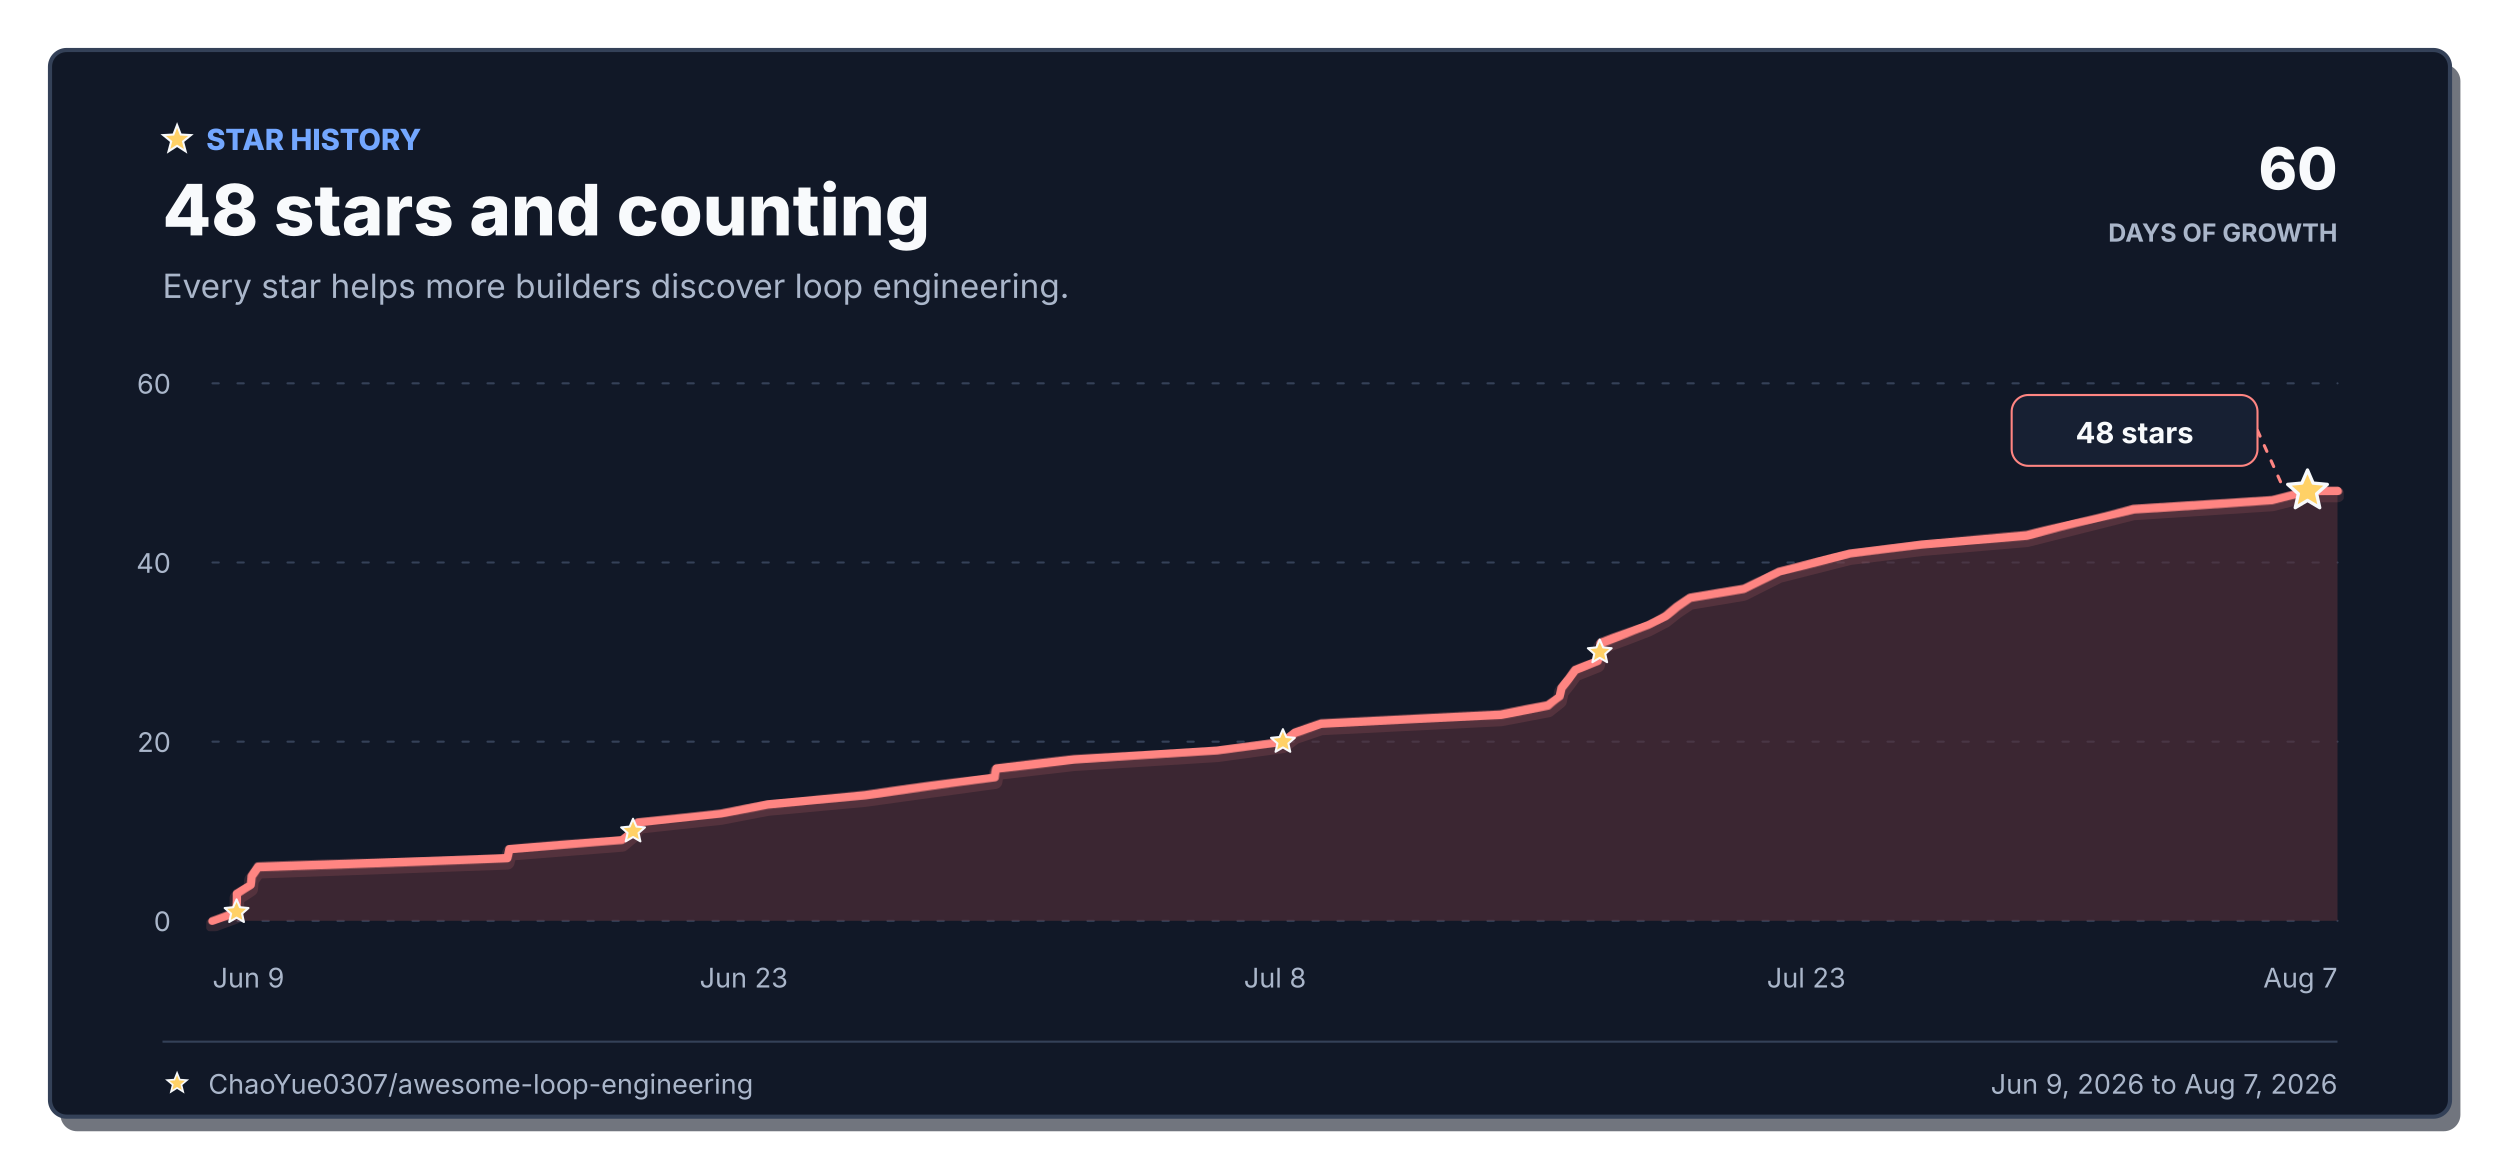
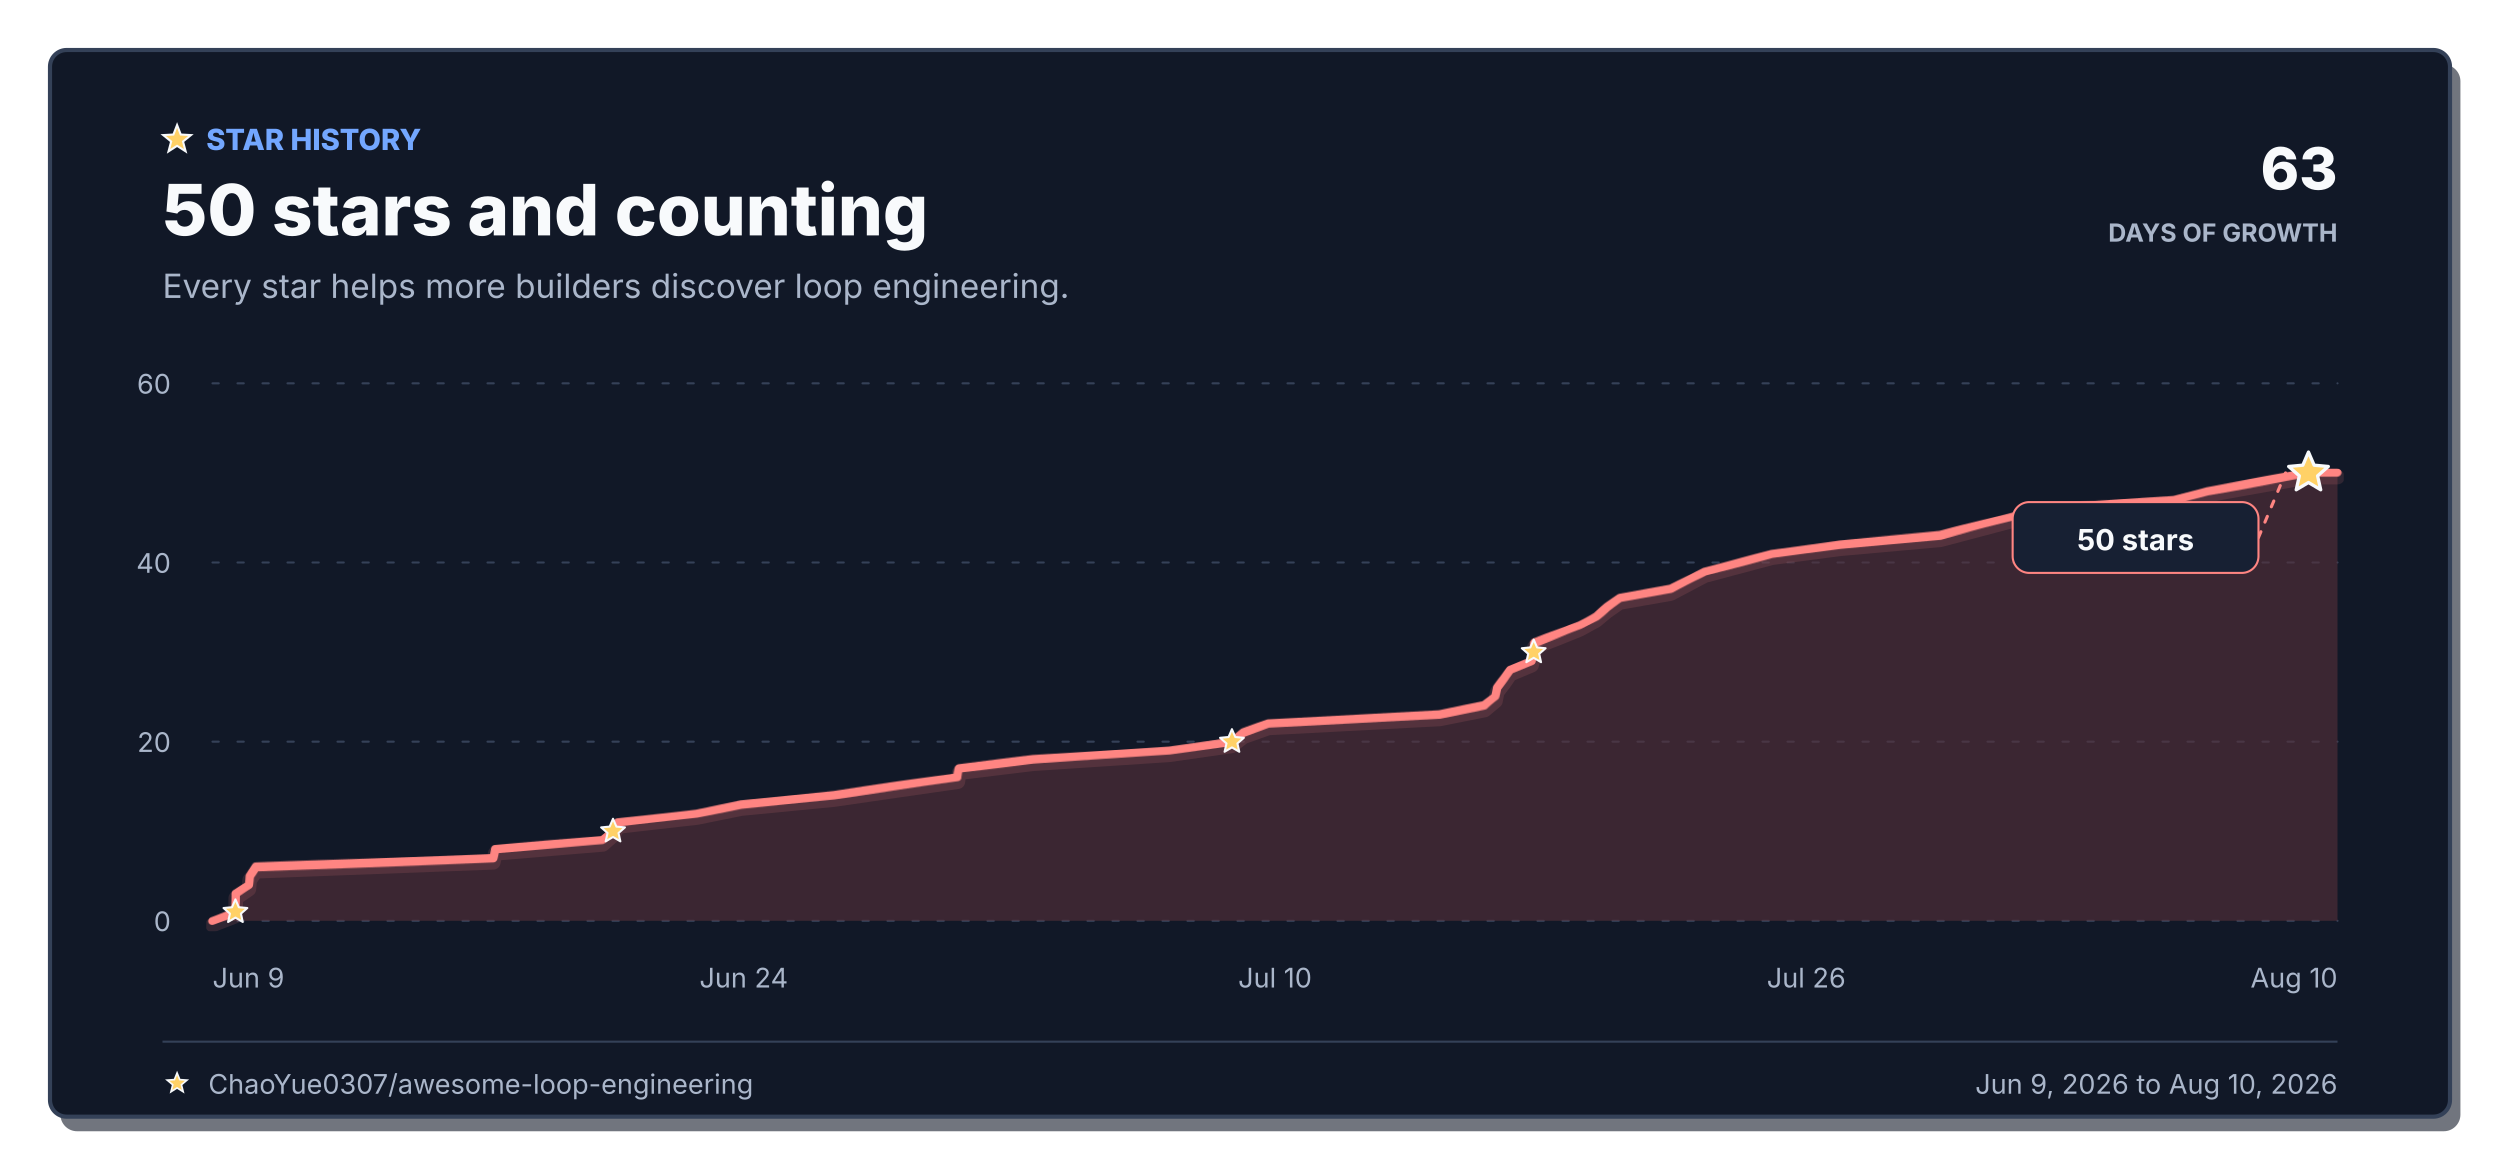
<svg xmlns="http://www.w3.org/2000/svg" width="1200" height="560" viewBox="0 0 1200 560" role="img" aria-labelledby="title desc">
  <style>
    text { font-family: ui-rounded, 'SF Pro Rounded', 'Nunito Sans', -apple-system, BlinkMacSystemFont, 'Segoe UI', sans-serif; letter-spacing: 0; }
  </style>
  <defs>
    <filter id="rough-line" x="-3%" y="-6%" width="106%" height="112%">
      <feTurbulence type="fractalNoise" baseFrequency="0.008 0.12" numOctaves="1" seed="17" result="noise" />
      <feDisplacementMap in="SourceGraphic" in2="noise" scale="1.2" xChannelSelector="R" yChannelSelector="G" />
    </filter>
    <clipPath id="plot-clip">
      <rect x="99" y="179" width="1026" height="268" />
    </clipPath>
  </defs>
  <rect x="29" y="31" width="1152" height="512" rx="8" fill="#0B1220" opacity="0.58" />
  <rect x="24" y="24" width="1152" height="512" rx="8" fill="#111827" stroke="#344158" stroke-width="2" />
  <path d="M 85 60 L 86.76 64.57 L 91.66 64.84 L 87.85 67.93 L 89.11 72.66 L 85 70 L 80.89 72.66 L 82.15 67.93 L 78.34 64.84 L 83.24 64.57 Z" fill="#FFD166" stroke="#F8FAFC" stroke-width="1" />
  <text x="99" y="72" fill="#73A7FF" font-size="14" font-weight="800">STAR HISTORY</text>
-   <text x="78" y="113" fill="#F8FAFC" font-size="34" font-weight="760">48 stars and counting</text>
+   <text x="78" y="113" fill="#F8FAFC" font-size="34" font-weight="760">50 stars and counting</text>
  <text x="78" y="143" fill="#AAB6CA" font-size="16">Every star helps more builders discover loop engineering.</text>
-   <text x="1122" y="91" fill="#F8FAFC" font-size="28" font-weight="760" text-anchor="end">60</text>
+   <text x="1122" y="91" fill="#F8FAFC" font-size="28" font-weight="760" text-anchor="end">63</text>
  <text x="1122" y="116" fill="#AAB6CA" font-size="12" font-weight="750" text-anchor="end">DAYS OF GROWTH</text>
  <line x1="102" y1="442" x2="1122" y2="442" stroke="#354158" stroke-width="1" stroke-dasharray="3 9" stroke-linecap="round" />
  <text x="82" y="446.94" fill="#AAB6CA" font-size="13" text-anchor="end">0</text>
  <line x1="102" y1="356" x2="1122" y2="356" stroke="#354158" stroke-width="1" stroke-dasharray="3 9" stroke-linecap="round" />
  <text x="82" y="360.94" fill="#AAB6CA" font-size="13" text-anchor="end">20</text>
  <line x1="102" y1="270" x2="1122" y2="270" stroke="#354158" stroke-width="1" stroke-dasharray="3 9" stroke-linecap="round" />
  <text x="82" y="274.94" fill="#AAB6CA" font-size="13" text-anchor="end">40</text>
  <line x1="102" y1="184" x2="1122" y2="184" stroke="#354158" stroke-width="1" stroke-dasharray="3 9" stroke-linecap="round" />
  <text x="82" y="188.94" fill="#AAB6CA" font-size="13" text-anchor="end">60</text>
  <text x="102" y="474" fill="#AAB6CA" font-size="13" text-anchor="start">Jun 9</text>
-   <text x="357" y="474" fill="#AAB6CA" font-size="13" text-anchor="middle">Jun 23</text>
-   <text x="612" y="474" fill="#AAB6CA" font-size="13" text-anchor="middle">Jul 8</text>
-   <text x="867" y="474" fill="#AAB6CA" font-size="13" text-anchor="middle">Jul 23</text>
-   <text x="1122" y="474" fill="#AAB6CA" font-size="13" text-anchor="end">Aug 7</text>
+   <text x="357" y="474" fill="#AAB6CA" font-size="13" text-anchor="middle">Jun 24</text>
+   <text x="612" y="474" fill="#AAB6CA" font-size="13" text-anchor="middle">Jul 10</text>
+   <text x="867" y="474" fill="#AAB6CA" font-size="13" text-anchor="middle">Jul 26</text>
+   <text x="1122" y="474" fill="#AAB6CA" font-size="13" text-anchor="end">Aug 10</text>
  <g clip-path="url(#plot-clip)">
-     <path d="M 102 442 L 113.56 437.7 L 113.69 433.4 L 113.71 429.1 L 120.32 424.8 L 120.71 420.5 L 123.89 416.2 L 243.5 411.9 L 244.51 407.6 L 298.73 403.3 L 303.86 399 L 306.39 394.7 L 346.22 390.4 L 368.54 386.1 L 415.18 381.8 L 446.26 377.5 L 477.65 373.2 L 478.31 368.9 L 515.46 364.6 L 584.2 360.3 L 615.8 356 L 621.53 351.7 L 634.17 347.4 L 720.43 343.1 L 743.19 338.8 L 748.6 334.5 L 749.48 330.2 L 752.96 325.9 L 756.06 321.6 L 766.84 317.3 L 767.88 313 L 768.2 308.7 L 779.95 304.4 L 791.09 300.1 L 799.33 295.8 L 804.74 291.5 L 811.21 287.2 L 836.96 282.9 L 854.02 274.3 L 887.9 265.7 L 922.32 261.4 L 972.85 257.1 L 1024.05 244.2 L 1090.7 239.9 L 1107.6 235.6 L 1122 235.6 V 442 H 102 Z" fill="#572F38" opacity="0.6" />
-     <path d="M 102 442 L 113.56 437.7 L 113.69 433.4 L 113.71 429.1 L 120.32 424.8 L 120.71 420.5 L 123.89 416.2 L 243.5 411.9 L 244.51 407.6 L 298.73 403.3 L 303.86 399 L 306.39 394.7 L 346.22 390.4 L 368.54 386.1 L 415.18 381.8 L 446.26 377.5 L 477.65 373.2 L 478.31 368.9 L 515.46 364.6 L 584.2 360.3 L 615.8 356 L 621.53 351.7 L 634.17 347.4 L 720.43 343.1 L 743.19 338.8 L 748.6 334.5 L 749.48 330.2 L 752.96 325.9 L 756.06 321.6 L 766.84 317.3 L 767.88 313 L 768.2 308.7 L 779.95 304.4 L 791.09 300.1 L 799.33 295.8 L 804.74 291.5 L 811.21 287.2 L 836.96 282.9 L 854.02 274.3 L 887.9 265.7 L 922.32 261.4 L 972.85 257.1 L 1024.05 244.2 L 1090.7 239.9 L 1107.6 235.6 L 1122 235.6" fill="none" stroke="#FF8582" stroke-width="7" stroke-linejoin="round" stroke-linecap="round" opacity="0.13" transform="translate(0 2)" />
-     <path d="M 102 442 L 113.56 437.7 L 113.69 433.4 L 113.71 429.1 L 120.32 424.8 L 120.71 420.5 L 123.89 416.2 L 243.5 411.9 L 244.51 407.6 L 298.73 403.3 L 303.86 399 L 306.39 394.7 L 346.22 390.4 L 368.54 386.1 L 415.18 381.8 L 446.26 377.5 L 477.65 373.2 L 478.31 368.9 L 515.46 364.6 L 584.2 360.3 L 615.8 356 L 621.53 351.7 L 634.17 347.4 L 720.43 343.1 L 743.19 338.8 L 748.6 334.5 L 749.48 330.2 L 752.96 325.9 L 756.06 321.6 L 766.84 317.3 L 767.88 313 L 768.2 308.7 L 779.95 304.4 L 791.09 300.1 L 799.33 295.8 L 804.74 291.5 L 811.21 287.2 L 836.96 282.9 L 854.02 274.3 L 887.9 265.7 L 922.32 261.4 L 972.85 257.1 L 1024.05 244.2 L 1090.7 239.9 L 1107.6 235.6 L 1122 235.6" fill="none" stroke="#FF8582" stroke-width="4" stroke-linejoin="round" stroke-linecap="round" filter="url(#rough-line)" />
+     <path d="M 102 442 L 113.01 437.7 L 113.13 433.4 L 113.16 429.1 L 119.45 424.8 L 119.82 420.5 L 122.85 416.2 L 236.77 411.9 L 237.72 407.6 L 289.36 403.3 L 294.25 399 L 296.65 394.7 L 334.59 390.4 L 355.85 386.1 L 400.27 381.8 L 429.87 377.5 L 459.76 373.2 L 460.39 368.9 L 495.78 364.6 L 561.24 360.3 L 591.33 356 L 596.79 351.7 L 608.83 347.4 L 690.98 343.1 L 712.65 338.8 L 717.81 334.5 L 718.65 330.2 L 721.96 325.9 L 724.91 321.6 L 735.18 317.3 L 736.18 313 L 736.47 308.7 L 747.67 304.4 L 758.28 300.1 L 766.12 295.8 L 771.28 291.5 L 777.44 287.2 L 801.96 282.9 L 818.21 274.3 L 850.48 265.7 L 883.25 261.4 L 931.38 257.1 L 980.14 244.2 L 1043.62 239.9 L 1059.71 235.6 L 1108.07 227 L 1122 227 V 442 H 102 Z" fill="#572F38" opacity="0.6" />
+     <path d="M 102 442 L 113.01 437.7 L 113.13 433.4 L 113.16 429.1 L 119.45 424.8 L 119.82 420.5 L 122.85 416.2 L 236.77 411.9 L 237.72 407.6 L 289.36 403.3 L 294.25 399 L 296.65 394.7 L 334.59 390.4 L 355.85 386.1 L 400.27 381.8 L 429.87 377.5 L 459.76 373.2 L 460.39 368.9 L 495.78 364.6 L 561.24 360.3 L 591.33 356 L 596.79 351.7 L 608.83 347.4 L 690.98 343.1 L 712.65 338.8 L 717.81 334.5 L 718.65 330.2 L 721.96 325.9 L 724.91 321.6 L 735.18 317.3 L 736.18 313 L 736.47 308.7 L 747.67 304.4 L 758.28 300.1 L 766.12 295.8 L 771.28 291.5 L 777.44 287.2 L 801.96 282.9 L 818.21 274.3 L 850.48 265.7 L 883.25 261.4 L 931.38 257.1 L 980.14 244.2 L 1043.62 239.9 L 1059.71 235.6 L 1108.07 227 L 1122 227" fill="none" stroke="#FF8582" stroke-width="7" stroke-linejoin="round" stroke-linecap="round" opacity="0.13" transform="translate(0 2)" />
+     <path d="M 102 442 L 113.01 437.7 L 113.13 433.4 L 113.16 429.1 L 119.45 424.8 L 119.82 420.5 L 122.85 416.2 L 236.77 411.9 L 237.72 407.6 L 289.36 403.3 L 294.25 399 L 296.65 394.7 L 334.59 390.4 L 355.85 386.1 L 400.27 381.8 L 429.87 377.5 L 459.76 373.2 L 460.39 368.9 L 495.78 364.6 L 561.24 360.3 L 591.33 356 L 596.79 351.7 L 608.83 347.4 L 690.98 343.1 L 712.65 338.8 L 717.81 334.5 L 718.65 330.2 L 721.96 325.9 L 724.91 321.6 L 735.18 317.3 L 736.18 313 L 736.47 308.7 L 747.67 304.4 L 758.28 300.1 L 766.12 295.8 L 771.28 291.5 L 777.44 287.2 L 801.96 282.9 L 818.21 274.3 L 850.48 265.7 L 883.25 261.4 L 931.38 257.1 L 980.14 244.2 L 1043.62 239.9 L 1059.71 235.6 L 1108.07 227 L 1122 227" fill="none" stroke="#FF8582" stroke-width="4" stroke-linejoin="round" stroke-linecap="round" filter="url(#rough-line)" />
  </g>
-   <path d="M 113.56 431.7 L 115.18 435.47 L 119.26 435.85 L 116.18 438.55 L 117.08 442.55 L 113.56 440.46 L 110.03 442.55 L 110.93 438.55 L 107.85 435.85 L 111.93 435.47 Z" fill="#FFD166" stroke="#F8FAFC" stroke-width="1" stroke-linejoin="round" />
-   <path d="M 303.86 393 L 305.49 396.77 L 309.57 397.15 L 306.49 399.85 L 307.39 403.85 L 303.86 401.76 L 300.34 403.85 L 301.24 399.85 L 298.16 397.15 L 302.24 396.77 Z" fill="#FFD166" stroke="#F8FAFC" stroke-width="1" stroke-linejoin="round" />
-   <path d="M 615.8 350 L 617.42 353.77 L 621.5 354.15 L 618.42 356.85 L 619.32 360.85 L 615.8 358.76 L 612.27 360.85 L 613.17 356.85 L 610.09 354.15 L 614.18 353.77 Z" fill="#FFD166" stroke="#F8FAFC" stroke-width="1" stroke-linejoin="round" />
-   <path d="M 767.88 307 L 769.51 310.77 L 773.59 311.15 L 770.51 313.85 L 771.41 317.85 L 767.88 315.76 L 764.36 317.85 L 765.26 313.85 L 762.18 311.15 L 766.26 310.77 Z" fill="#FFD166" stroke="#F8FAFC" stroke-width="1" stroke-linejoin="round" />
-   <path d="M 1107.6 225.6 L 1110.3 231.88 L 1117.11 232.51 L 1111.97 237.02 L 1113.47 243.69 L 1107.6 240.2 L 1101.72 243.69 L 1103.22 237.02 L 1098.09 232.51 L 1104.89 231.88 Z" fill="#FFD166" stroke="#F8FAFC" stroke-width="1.6" stroke-linejoin="round" />
-   <path d="M 1083.6 206.6 L 1096.6 235.6" fill="none" stroke="#FF8582" stroke-width="1.5" stroke-dasharray="3 5" stroke-linecap="round" />
-   <rect x="965.6" y="189.6" width="118" height="34" rx="8" fill="#172033" stroke="#FF8582" />
-   <text x="1024.6" y="212.72" fill="#F8FAFC" font-size="14" font-weight="700" text-anchor="middle">48 stars</text>
+   <path d="M 113.01 431.7 L 114.63 435.47 L 118.71 435.85 L 115.63 438.55 L 116.53 442.55 L 113.01 440.46 L 109.48 442.55 L 110.38 438.55 L 107.3 435.85 L 111.38 435.47 Z" fill="#FFD166" stroke="#F8FAFC" stroke-width="1" stroke-linejoin="round" />
+   <path d="M 294.25 393 L 295.87 396.77 L 299.96 397.15 L 296.88 399.85 L 297.78 403.85 L 294.25 401.76 L 290.73 403.85 L 291.63 399.85 L 288.55 397.15 L 292.63 396.77 Z" fill="#FFD166" stroke="#F8FAFC" stroke-width="1" stroke-linejoin="round" />
+   <path d="M 591.33 350 L 592.95 353.77 L 597.04 354.15 L 593.96 356.85 L 594.86 360.85 L 591.33 358.76 L 587.8 360.85 L 588.71 356.85 L 585.62 354.15 L 589.71 353.77 Z" fill="#FFD166" stroke="#F8FAFC" stroke-width="1" stroke-linejoin="round" />
+   <path d="M 736.18 307 L 737.8 310.77 L 741.88 311.15 L 738.8 313.85 L 739.7 317.85 L 736.18 315.76 L 732.65 317.85 L 733.55 313.85 L 730.47 311.15 L 734.55 310.77 Z" fill="#FFD166" stroke="#F8FAFC" stroke-width="1" stroke-linejoin="round" />
+   <path d="M 1108.07 217 L 1110.77 223.28 L 1117.58 223.91 L 1112.44 228.42 L 1113.94 235.09 L 1108.07 231.6 L 1102.19 235.09 L 1103.69 228.42 L 1098.56 223.91 L 1105.36 223.28 Z" fill="#FFD166" stroke="#F8FAFC" stroke-width="1.6" stroke-linejoin="round" />
+   <path d="M 1084.07 258 L 1097.07 227" fill="none" stroke="#FF8582" stroke-width="1.5" stroke-dasharray="3 5" stroke-linecap="round" />
+   <rect x="966.07" y="241" width="118" height="34" rx="8" fill="#172033" stroke="#FF8582" />
+   <text x="1025.07" y="264.12" fill="#F8FAFC" font-size="14" font-weight="700" text-anchor="middle">50 stars</text>
  <line x1="78" y1="500" x2="1122" y2="500" stroke="#344158" />
  <path d="M 85 515 L 86.29 518.22 L 89.76 518.45 L 87.09 520.68 L 87.94 524.05 L 85 522.2 L 82.06 524.05 L 82.91 520.68 L 80.24 518.45 L 83.71 518.22 Z" fill="#FFD166" stroke="#F8FAFC" stroke-width="0.8" />
  <text x="100" y="525" fill="#AAB6CA" font-size="13">ChaoYue0307/awesome-loop-engineering</text>
-   <text x="1122" y="525" fill="#AAB6CA" font-size="13" text-anchor="end">Jun 9, 2026 to Aug 7, 2026</text>
+   <text x="1122" y="525" fill="#AAB6CA" font-size="13" text-anchor="end">Jun 9, 2026 to Aug 10, 2026</text>
</svg>
